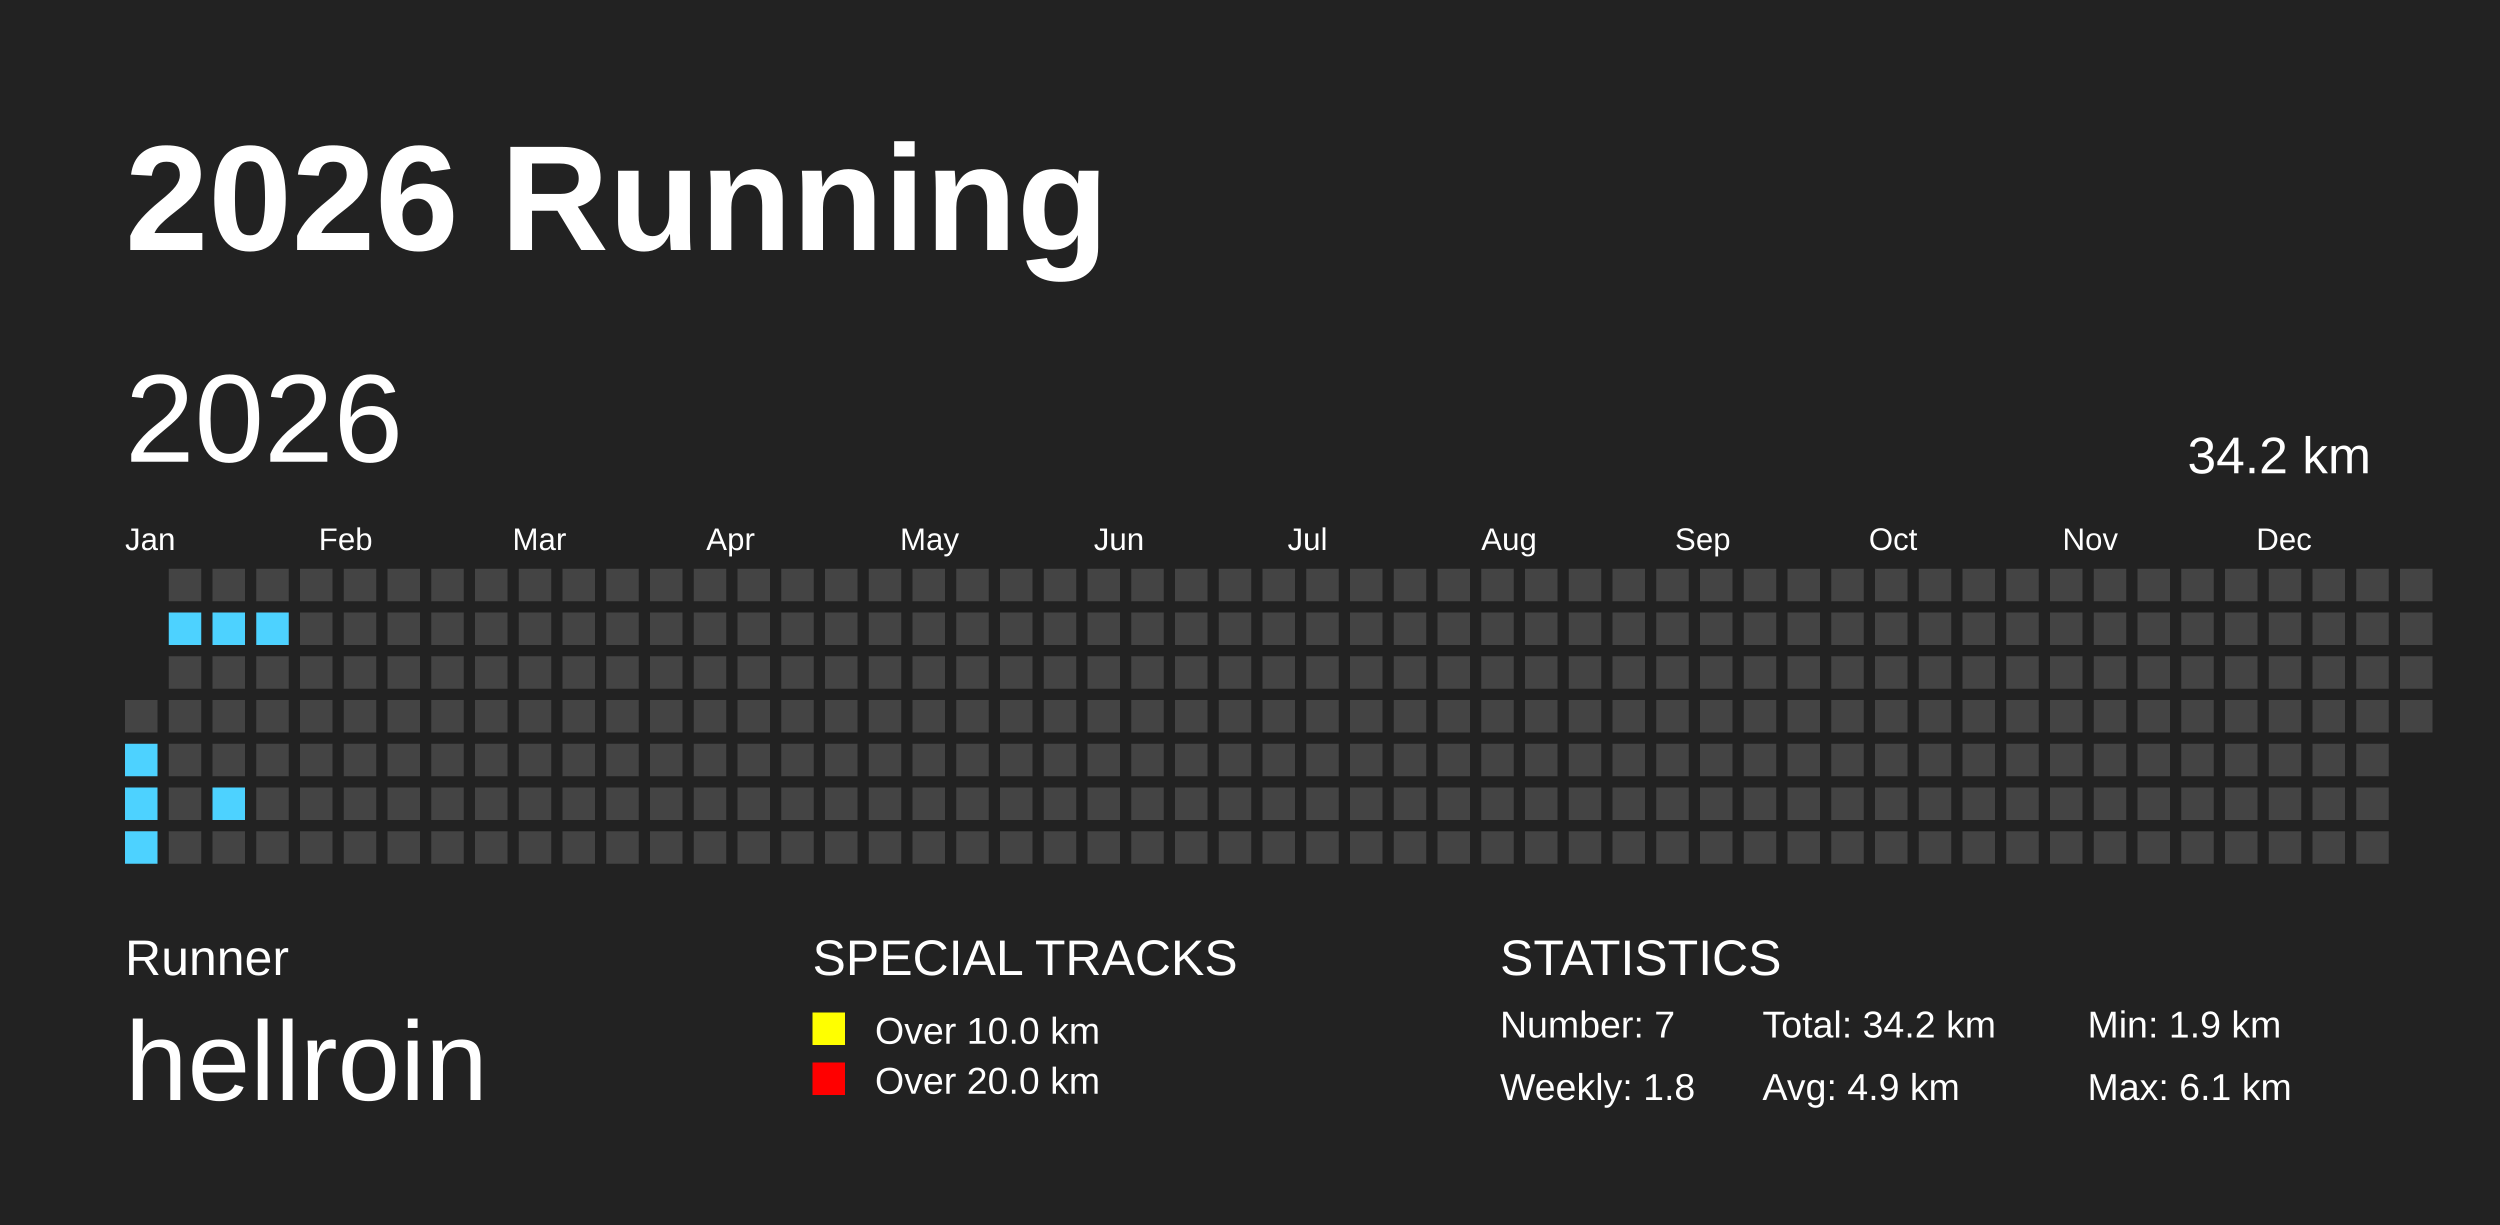
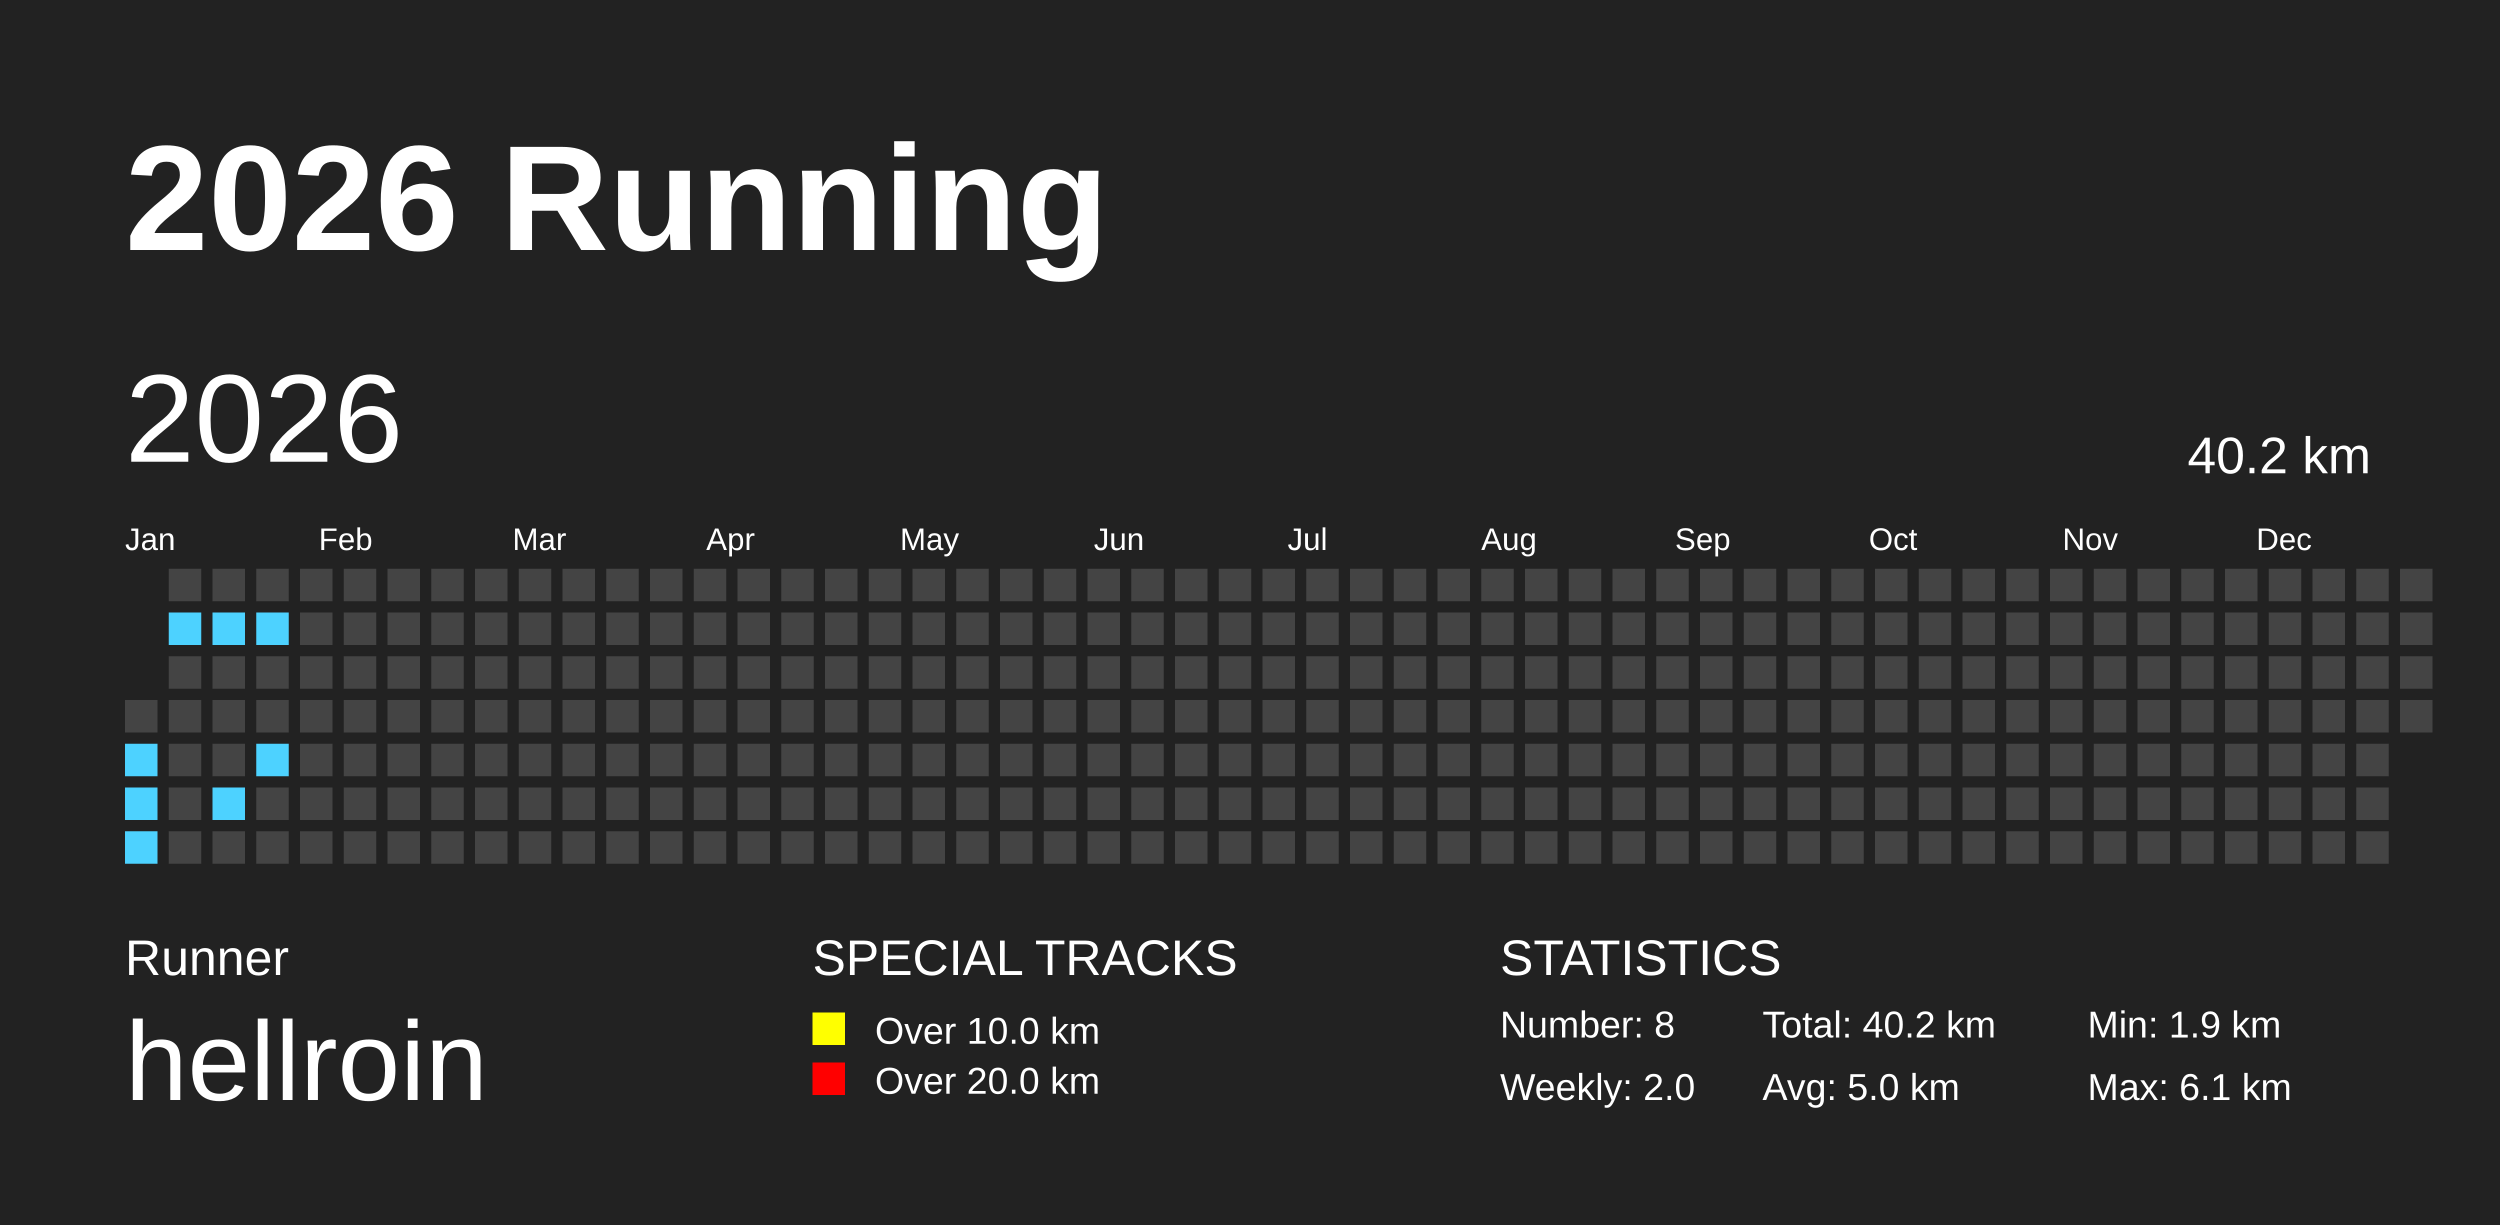
<svg xmlns="http://www.w3.org/2000/svg" baseProfile="full" height="98mm" version="1.1" viewBox="0,0,200,98" width="200mm">
  <defs />
  <rect fill="#222222" height="98" width="200" x="0" y="0" />
  <text fill="#FFFFFF" style="font-size:12px; font-family:Arial; font-weight:bold;" x="10" y="20">2026 Running</text>
  <text fill="#FFFFFF" style="font-size:4px; font-family:Arial" x="10" y="78">Runner</text>
  <text fill="#FFFFFF" style="font-size:9px; font-family:Arial" x="10" y="88">hellroin</text>
  <text fill="#FFFFFF" style="font-size:4px; font-family:Arial" x="65" y="78">SPECIAL TRACKS</text>
  <rect fill="yellow" height="2.6" width="2.6" x="65" y="81" />
  <text fill="#FFFFFF" style="font-size:3px; font-family:Arial" x="70" y="83.5">Over 10.0 km</text>
  <rect fill="red" height="2.6" width="2.6" x="65" y="85" />
  <text fill="#FFFFFF" style="font-size:3px; font-family:Arial" x="70" y="87.5">Over 20.0 km</text>
  <text fill="#FFFFFF" style="font-size:4px; font-family:Arial" x="120" y="78">STATISTICS</text>
-   <text fill="#FFFFFF" style="font-size:3px; font-family:Arial" x="120" y="83">Number: 7</text>
-   <text fill="#FFFFFF" style="font-size:3px; font-family:Arial" x="120" y="88">Weekly: 1.8</text>
-   <text fill="#FFFFFF" style="font-size:3px; font-family:Arial" x="141" y="83">Total: 34.2 km</text>
-   <text fill="#FFFFFF" style="font-size:3px; font-family:Arial" x="141" y="88">Avg: 4.9 km</text>
+   <text fill="#FFFFFF" style="font-size:3px; font-family:Arial" x="120" y="83">Number: 8</text>
+   <text fill="#FFFFFF" style="font-size:3px; font-family:Arial" x="120" y="88">Weekly: 2.0</text>
+   <text fill="#FFFFFF" style="font-size:3px; font-family:Arial" x="141" y="83">Total: 40.2 km</text>
+   <text fill="#FFFFFF" style="font-size:3px; font-family:Arial" x="141" y="88">Avg: 5.0 km</text>
  <text fill="#FFFFFF" style="font-size:3px; font-family:Arial" x="167" y="83">Min: 1.9 km</text>
  <text fill="#FFFFFF" style="font-size:3px; font-family:Arial" x="167" y="88">Max: 6.1 km</text>
  <text dominant-baseline="hanging" fill="#FFFFFF" style="font-size:10.0px; font-family:Arial;" x="10" y="30">2026</text>
-   <text dominant-baseline="hanging" fill="#FFFFFF" style="font-size:4.125px; font-family:Arial;" x="175" y="35">34.2 km</text>
+   <text dominant-baseline="hanging" fill="#FFFFFF" style="font-size:4.125px; font-family:Arial;" x="175" y="35">40.2 km</text>
  <text fill="#FFFFFF" style="font-size:2.5px; font-family:Arial" x="10.0" y="44">Jan</text>
  <text fill="#FFFFFF" style="font-size:2.5px; font-family:Arial" x="25.5" y="44">Feb</text>
  <text fill="#FFFFFF" style="font-size:2.5px; font-family:Arial" x="41.0" y="44">Mar</text>
  <text fill="#FFFFFF" style="font-size:2.5px; font-family:Arial" x="56.5" y="44">Apr</text>
  <text fill="#FFFFFF" style="font-size:2.5px; font-family:Arial" x="72.0" y="44">May</text>
  <text fill="#FFFFFF" style="font-size:2.5px; font-family:Arial" x="87.5" y="44">Jun</text>
  <text fill="#FFFFFF" style="font-size:2.5px; font-family:Arial" x="103.0" y="44">Jul</text>
  <text fill="#FFFFFF" style="font-size:2.5px; font-family:Arial" x="118.5" y="44">Aug</text>
  <text fill="#FFFFFF" style="font-size:2.5px; font-family:Arial" x="134.0" y="44">Sep</text>
  <text fill="#FFFFFF" style="font-size:2.5px; font-family:Arial" x="149.5" y="44">Oct</text>
  <text fill="#FFFFFF" style="font-size:2.5px; font-family:Arial" x="165.0" y="44">Nov</text>
  <text fill="#FFFFFF" style="font-size:2.5px; font-family:Arial" x="180.5" y="44">Dec</text>
  <rect fill="#444444" height="2.6" width="2.6" x="10.0" y="56.0" />
  <rect fill="#4DD2FF" height="2.6" width="2.6" x="10.0" y="59.5" />
  <rect fill="#4DD2FF" height="2.6" width="2.6" x="10.0" y="63.0" />
  <rect fill="#4DD2FF" height="2.6" width="2.6" x="10.0" y="66.5" />
  <rect fill="#444444" height="2.6" width="2.6" x="13.5" y="45.5" />
  <rect fill="#4DD2FF" height="2.6" width="2.6" x="13.5" y="49.0" />
  <rect fill="#444444" height="2.6" width="2.6" x="13.5" y="52.5" />
  <rect fill="#444444" height="2.6" width="2.6" x="13.5" y="56.0" />
  <rect fill="#444444" height="2.6" width="2.6" x="13.5" y="59.5" />
  <rect fill="#444444" height="2.6" width="2.6" x="13.5" y="63.0" />
  <rect fill="#444444" height="2.6" width="2.6" x="13.5" y="66.5" />
  <rect fill="#444444" height="2.6" width="2.6" x="17.0" y="45.5" />
  <rect fill="#4DD2FF" height="2.6" width="2.6" x="17.0" y="49.0" />
  <rect fill="#444444" height="2.6" width="2.6" x="17.0" y="52.5" />
  <rect fill="#444444" height="2.6" width="2.6" x="17.0" y="56.0" />
  <rect fill="#444444" height="2.6" width="2.6" x="17.0" y="59.5" />
  <rect fill="#4DD2FF" height="2.6" width="2.6" x="17.0" y="63.0" />
  <rect fill="#444444" height="2.6" width="2.6" x="17.0" y="66.5" />
  <rect fill="#444444" height="2.6" width="2.6" x="20.5" y="45.5" />
  <rect fill="#4DD2FF" height="2.6" width="2.6" x="20.5" y="49.0" />
  <rect fill="#444444" height="2.6" width="2.6" x="20.5" y="52.5" />
  <rect fill="#444444" height="2.6" width="2.6" x="20.5" y="56.0" />
-   <rect fill="#444444" height="2.6" width="2.6" x="20.5" y="59.5" />
+   <rect fill="#4DD2FF" height="2.6" width="2.6" x="20.5" y="59.5" />
  <rect fill="#444444" height="2.6" width="2.6" x="20.5" y="63.0" />
  <rect fill="#444444" height="2.6" width="2.6" x="20.5" y="66.5" />
  <rect fill="#444444" height="2.6" width="2.6" x="24.0" y="45.5" />
  <rect fill="#444444" height="2.6" width="2.6" x="24.0" y="49.0" />
  <rect fill="#444444" height="2.6" width="2.6" x="24.0" y="52.5" />
  <rect fill="#444444" height="2.6" width="2.6" x="24.0" y="56.0" />
  <rect fill="#444444" height="2.6" width="2.6" x="24.0" y="59.5" />
  <rect fill="#444444" height="2.6" width="2.6" x="24.0" y="63.0" />
  <rect fill="#444444" height="2.6" width="2.6" x="24.0" y="66.5" />
  <rect fill="#444444" height="2.6" width="2.6" x="27.5" y="45.5" />
  <rect fill="#444444" height="2.6" width="2.6" x="27.5" y="49.0" />
  <rect fill="#444444" height="2.6" width="2.6" x="27.5" y="52.5" />
  <rect fill="#444444" height="2.6" width="2.6" x="27.5" y="56.0" />
  <rect fill="#444444" height="2.6" width="2.6" x="27.5" y="59.5" />
  <rect fill="#444444" height="2.6" width="2.6" x="27.5" y="63.0" />
  <rect fill="#444444" height="2.6" width="2.6" x="27.5" y="66.5" />
  <rect fill="#444444" height="2.6" width="2.6" x="31.0" y="45.5" />
  <rect fill="#444444" height="2.6" width="2.6" x="31.0" y="49.0" />
  <rect fill="#444444" height="2.6" width="2.6" x="31.0" y="52.5" />
  <rect fill="#444444" height="2.6" width="2.6" x="31.0" y="56.0" />
  <rect fill="#444444" height="2.6" width="2.6" x="31.0" y="59.5" />
  <rect fill="#444444" height="2.6" width="2.6" x="31.0" y="63.0" />
  <rect fill="#444444" height="2.6" width="2.6" x="31.0" y="66.5" />
  <rect fill="#444444" height="2.6" width="2.6" x="34.5" y="45.5" />
  <rect fill="#444444" height="2.6" width="2.6" x="34.5" y="49.0" />
  <rect fill="#444444" height="2.6" width="2.6" x="34.5" y="52.5" />
  <rect fill="#444444" height="2.6" width="2.6" x="34.5" y="56.0" />
  <rect fill="#444444" height="2.6" width="2.6" x="34.5" y="59.5" />
  <rect fill="#444444" height="2.6" width="2.6" x="34.5" y="63.0" />
  <rect fill="#444444" height="2.6" width="2.6" x="34.5" y="66.5" />
  <rect fill="#444444" height="2.6" width="2.6" x="38.0" y="45.5" />
  <rect fill="#444444" height="2.6" width="2.6" x="38.0" y="49.0" />
  <rect fill="#444444" height="2.6" width="2.6" x="38.0" y="52.5" />
  <rect fill="#444444" height="2.6" width="2.6" x="38.0" y="56.0" />
  <rect fill="#444444" height="2.6" width="2.6" x="38.0" y="59.5" />
  <rect fill="#444444" height="2.6" width="2.6" x="38.0" y="63.0" />
  <rect fill="#444444" height="2.6" width="2.6" x="38.0" y="66.5" />
  <rect fill="#444444" height="2.6" width="2.6" x="41.5" y="45.5" />
  <rect fill="#444444" height="2.6" width="2.6" x="41.5" y="49.0" />
  <rect fill="#444444" height="2.6" width="2.6" x="41.5" y="52.5" />
  <rect fill="#444444" height="2.6" width="2.6" x="41.5" y="56.0" />
  <rect fill="#444444" height="2.6" width="2.6" x="41.5" y="59.5" />
  <rect fill="#444444" height="2.6" width="2.6" x="41.5" y="63.0" />
  <rect fill="#444444" height="2.6" width="2.6" x="41.5" y="66.5" />
  <rect fill="#444444" height="2.6" width="2.6" x="45.0" y="45.5" />
  <rect fill="#444444" height="2.6" width="2.6" x="45.0" y="49.0" />
  <rect fill="#444444" height="2.6" width="2.6" x="45.0" y="52.5" />
  <rect fill="#444444" height="2.6" width="2.6" x="45.0" y="56.0" />
  <rect fill="#444444" height="2.6" width="2.6" x="45.0" y="59.5" />
  <rect fill="#444444" height="2.6" width="2.6" x="45.0" y="63.0" />
  <rect fill="#444444" height="2.6" width="2.6" x="45.0" y="66.5" />
  <rect fill="#444444" height="2.6" width="2.6" x="48.5" y="45.5" />
  <rect fill="#444444" height="2.6" width="2.6" x="48.5" y="49.0" />
  <rect fill="#444444" height="2.6" width="2.6" x="48.5" y="52.5" />
  <rect fill="#444444" height="2.6" width="2.6" x="48.5" y="56.0" />
  <rect fill="#444444" height="2.6" width="2.6" x="48.5" y="59.5" />
  <rect fill="#444444" height="2.6" width="2.6" x="48.5" y="63.0" />
  <rect fill="#444444" height="2.6" width="2.6" x="48.5" y="66.5" />
  <rect fill="#444444" height="2.6" width="2.6" x="52.0" y="45.5" />
  <rect fill="#444444" height="2.6" width="2.6" x="52.0" y="49.0" />
  <rect fill="#444444" height="2.6" width="2.6" x="52.0" y="52.5" />
  <rect fill="#444444" height="2.6" width="2.6" x="52.0" y="56.0" />
  <rect fill="#444444" height="2.6" width="2.6" x="52.0" y="59.5" />
  <rect fill="#444444" height="2.6" width="2.6" x="52.0" y="63.0" />
  <rect fill="#444444" height="2.6" width="2.6" x="52.0" y="66.5" />
  <rect fill="#444444" height="2.6" width="2.6" x="55.5" y="45.5" />
  <rect fill="#444444" height="2.6" width="2.6" x="55.5" y="49.0" />
  <rect fill="#444444" height="2.6" width="2.6" x="55.5" y="52.5" />
  <rect fill="#444444" height="2.6" width="2.6" x="55.5" y="56.0" />
  <rect fill="#444444" height="2.6" width="2.6" x="55.5" y="59.5" />
  <rect fill="#444444" height="2.6" width="2.6" x="55.5" y="63.0" />
  <rect fill="#444444" height="2.6" width="2.6" x="55.5" y="66.5" />
  <rect fill="#444444" height="2.6" width="2.6" x="59.0" y="45.5" />
  <rect fill="#444444" height="2.6" width="2.6" x="59.0" y="49.0" />
  <rect fill="#444444" height="2.6" width="2.6" x="59.0" y="52.5" />
  <rect fill="#444444" height="2.6" width="2.6" x="59.0" y="56.0" />
  <rect fill="#444444" height="2.6" width="2.6" x="59.0" y="59.5" />
  <rect fill="#444444" height="2.6" width="2.6" x="59.0" y="63.0" />
  <rect fill="#444444" height="2.6" width="2.6" x="59.0" y="66.5" />
  <rect fill="#444444" height="2.6" width="2.6" x="62.5" y="45.5" />
  <rect fill="#444444" height="2.6" width="2.6" x="62.5" y="49.0" />
  <rect fill="#444444" height="2.6" width="2.6" x="62.5" y="52.5" />
  <rect fill="#444444" height="2.6" width="2.6" x="62.5" y="56.0" />
  <rect fill="#444444" height="2.6" width="2.6" x="62.5" y="59.5" />
  <rect fill="#444444" height="2.6" width="2.6" x="62.5" y="63.0" />
  <rect fill="#444444" height="2.6" width="2.6" x="62.5" y="66.5" />
  <rect fill="#444444" height="2.6" width="2.6" x="66.0" y="45.5" />
  <rect fill="#444444" height="2.6" width="2.6" x="66.0" y="49.0" />
  <rect fill="#444444" height="2.6" width="2.6" x="66.0" y="52.5" />
  <rect fill="#444444" height="2.6" width="2.6" x="66.0" y="56.0" />
  <rect fill="#444444" height="2.6" width="2.6" x="66.0" y="59.5" />
  <rect fill="#444444" height="2.6" width="2.6" x="66.0" y="63.0" />
  <rect fill="#444444" height="2.6" width="2.6" x="66.0" y="66.5" />
  <rect fill="#444444" height="2.6" width="2.6" x="69.5" y="45.5" />
  <rect fill="#444444" height="2.6" width="2.6" x="69.5" y="49.0" />
  <rect fill="#444444" height="2.6" width="2.6" x="69.5" y="52.5" />
  <rect fill="#444444" height="2.6" width="2.6" x="69.5" y="56.0" />
  <rect fill="#444444" height="2.6" width="2.6" x="69.5" y="59.5" />
  <rect fill="#444444" height="2.6" width="2.6" x="69.5" y="63.0" />
  <rect fill="#444444" height="2.6" width="2.6" x="69.5" y="66.5" />
  <rect fill="#444444" height="2.6" width="2.6" x="73.0" y="45.5" />
  <rect fill="#444444" height="2.6" width="2.6" x="73.0" y="49.0" />
  <rect fill="#444444" height="2.6" width="2.6" x="73.0" y="52.5" />
  <rect fill="#444444" height="2.6" width="2.6" x="73.0" y="56.0" />
  <rect fill="#444444" height="2.6" width="2.6" x="73.0" y="59.5" />
  <rect fill="#444444" height="2.6" width="2.6" x="73.0" y="63.0" />
  <rect fill="#444444" height="2.6" width="2.6" x="73.0" y="66.5" />
  <rect fill="#444444" height="2.6" width="2.6" x="76.5" y="45.5" />
  <rect fill="#444444" height="2.6" width="2.6" x="76.5" y="49.0" />
  <rect fill="#444444" height="2.6" width="2.6" x="76.5" y="52.5" />
  <rect fill="#444444" height="2.6" width="2.6" x="76.5" y="56.0" />
  <rect fill="#444444" height="2.6" width="2.6" x="76.5" y="59.5" />
  <rect fill="#444444" height="2.6" width="2.6" x="76.5" y="63.0" />
  <rect fill="#444444" height="2.6" width="2.6" x="76.5" y="66.5" />
  <rect fill="#444444" height="2.6" width="2.6" x="80.0" y="45.5" />
  <rect fill="#444444" height="2.6" width="2.6" x="80.0" y="49.0" />
  <rect fill="#444444" height="2.6" width="2.6" x="80.0" y="52.5" />
  <rect fill="#444444" height="2.6" width="2.6" x="80.0" y="56.0" />
  <rect fill="#444444" height="2.6" width="2.6" x="80.0" y="59.5" />
  <rect fill="#444444" height="2.6" width="2.6" x="80.0" y="63.0" />
  <rect fill="#444444" height="2.6" width="2.6" x="80.0" y="66.5" />
  <rect fill="#444444" height="2.6" width="2.6" x="83.5" y="45.5" />
  <rect fill="#444444" height="2.6" width="2.6" x="83.5" y="49.0" />
  <rect fill="#444444" height="2.6" width="2.6" x="83.5" y="52.5" />
  <rect fill="#444444" height="2.6" width="2.6" x="83.5" y="56.0" />
  <rect fill="#444444" height="2.6" width="2.6" x="83.5" y="59.5" />
  <rect fill="#444444" height="2.6" width="2.6" x="83.5" y="63.0" />
  <rect fill="#444444" height="2.6" width="2.6" x="83.5" y="66.5" />
  <rect fill="#444444" height="2.6" width="2.6" x="87.0" y="45.5" />
  <rect fill="#444444" height="2.6" width="2.6" x="87.0" y="49.0" />
  <rect fill="#444444" height="2.6" width="2.6" x="87.0" y="52.5" />
  <rect fill="#444444" height="2.6" width="2.6" x="87.0" y="56.0" />
  <rect fill="#444444" height="2.6" width="2.6" x="87.0" y="59.5" />
  <rect fill="#444444" height="2.6" width="2.6" x="87.0" y="63.0" />
  <rect fill="#444444" height="2.6" width="2.6" x="87.0" y="66.5" />
  <rect fill="#444444" height="2.6" width="2.6" x="90.5" y="45.5" />
  <rect fill="#444444" height="2.6" width="2.6" x="90.5" y="49.0" />
  <rect fill="#444444" height="2.6" width="2.6" x="90.5" y="52.5" />
  <rect fill="#444444" height="2.6" width="2.6" x="90.5" y="56.0" />
  <rect fill="#444444" height="2.6" width="2.6" x="90.5" y="59.5" />
  <rect fill="#444444" height="2.6" width="2.6" x="90.5" y="63.0" />
  <rect fill="#444444" height="2.6" width="2.6" x="90.5" y="66.5" />
  <rect fill="#444444" height="2.6" width="2.6" x="94.0" y="45.5" />
  <rect fill="#444444" height="2.6" width="2.6" x="94.0" y="49.0" />
  <rect fill="#444444" height="2.6" width="2.6" x="94.0" y="52.5" />
  <rect fill="#444444" height="2.6" width="2.6" x="94.0" y="56.0" />
  <rect fill="#444444" height="2.6" width="2.6" x="94.0" y="59.5" />
  <rect fill="#444444" height="2.6" width="2.6" x="94.0" y="63.0" />
  <rect fill="#444444" height="2.6" width="2.6" x="94.0" y="66.5" />
  <rect fill="#444444" height="2.6" width="2.6" x="97.5" y="45.5" />
  <rect fill="#444444" height="2.6" width="2.6" x="97.5" y="49.0" />
  <rect fill="#444444" height="2.6" width="2.6" x="97.5" y="52.5" />
  <rect fill="#444444" height="2.6" width="2.6" x="97.5" y="56.0" />
  <rect fill="#444444" height="2.6" width="2.6" x="97.5" y="59.5" />
  <rect fill="#444444" height="2.6" width="2.6" x="97.5" y="63.0" />
  <rect fill="#444444" height="2.6" width="2.6" x="97.5" y="66.5" />
  <rect fill="#444444" height="2.6" width="2.6" x="101.0" y="45.5" />
  <rect fill="#444444" height="2.6" width="2.6" x="101.0" y="49.0" />
  <rect fill="#444444" height="2.6" width="2.6" x="101.0" y="52.5" />
  <rect fill="#444444" height="2.6" width="2.6" x="101.0" y="56.0" />
  <rect fill="#444444" height="2.6" width="2.6" x="101.0" y="59.5" />
  <rect fill="#444444" height="2.6" width="2.6" x="101.0" y="63.0" />
  <rect fill="#444444" height="2.6" width="2.6" x="101.0" y="66.5" />
  <rect fill="#444444" height="2.6" width="2.6" x="104.5" y="45.5" />
  <rect fill="#444444" height="2.6" width="2.6" x="104.5" y="49.0" />
  <rect fill="#444444" height="2.6" width="2.6" x="104.5" y="52.5" />
  <rect fill="#444444" height="2.6" width="2.6" x="104.5" y="56.0" />
  <rect fill="#444444" height="2.6" width="2.6" x="104.5" y="59.5" />
  <rect fill="#444444" height="2.6" width="2.6" x="104.5" y="63.0" />
  <rect fill="#444444" height="2.6" width="2.6" x="104.5" y="66.5" />
  <rect fill="#444444" height="2.6" width="2.6" x="108.0" y="45.5" />
  <rect fill="#444444" height="2.6" width="2.6" x="108.0" y="49.0" />
  <rect fill="#444444" height="2.6" width="2.6" x="108.0" y="52.5" />
  <rect fill="#444444" height="2.6" width="2.6" x="108.0" y="56.0" />
  <rect fill="#444444" height="2.6" width="2.6" x="108.0" y="59.5" />
  <rect fill="#444444" height="2.6" width="2.6" x="108.0" y="63.0" />
  <rect fill="#444444" height="2.6" width="2.6" x="108.0" y="66.5" />
  <rect fill="#444444" height="2.6" width="2.6" x="111.5" y="45.5" />
  <rect fill="#444444" height="2.6" width="2.6" x="111.5" y="49.0" />
  <rect fill="#444444" height="2.6" width="2.6" x="111.5" y="52.5" />
  <rect fill="#444444" height="2.6" width="2.6" x="111.5" y="56.0" />
  <rect fill="#444444" height="2.6" width="2.6" x="111.5" y="59.5" />
  <rect fill="#444444" height="2.6" width="2.6" x="111.5" y="63.0" />
  <rect fill="#444444" height="2.6" width="2.6" x="111.5" y="66.5" />
  <rect fill="#444444" height="2.6" width="2.6" x="115.0" y="45.5" />
  <rect fill="#444444" height="2.6" width="2.6" x="115.0" y="49.0" />
  <rect fill="#444444" height="2.6" width="2.6" x="115.0" y="52.5" />
  <rect fill="#444444" height="2.6" width="2.6" x="115.0" y="56.0" />
  <rect fill="#444444" height="2.6" width="2.6" x="115.0" y="59.5" />
  <rect fill="#444444" height="2.6" width="2.6" x="115.0" y="63.0" />
  <rect fill="#444444" height="2.6" width="2.6" x="115.0" y="66.5" />
  <rect fill="#444444" height="2.6" width="2.6" x="118.5" y="45.5" />
  <rect fill="#444444" height="2.6" width="2.6" x="118.5" y="49.0" />
  <rect fill="#444444" height="2.6" width="2.6" x="118.5" y="52.5" />
  <rect fill="#444444" height="2.6" width="2.6" x="118.5" y="56.0" />
  <rect fill="#444444" height="2.6" width="2.6" x="118.5" y="59.5" />
  <rect fill="#444444" height="2.6" width="2.6" x="118.5" y="63.0" />
  <rect fill="#444444" height="2.6" width="2.6" x="118.5" y="66.5" />
  <rect fill="#444444" height="2.6" width="2.6" x="122.0" y="45.5" />
  <rect fill="#444444" height="2.6" width="2.6" x="122.0" y="49.0" />
  <rect fill="#444444" height="2.6" width="2.6" x="122.0" y="52.5" />
  <rect fill="#444444" height="2.6" width="2.6" x="122.0" y="56.0" />
  <rect fill="#444444" height="2.6" width="2.6" x="122.0" y="59.5" />
  <rect fill="#444444" height="2.6" width="2.6" x="122.0" y="63.0" />
  <rect fill="#444444" height="2.6" width="2.6" x="122.0" y="66.5" />
  <rect fill="#444444" height="2.6" width="2.6" x="125.5" y="45.5" />
  <rect fill="#444444" height="2.6" width="2.6" x="125.5" y="49.0" />
  <rect fill="#444444" height="2.6" width="2.6" x="125.5" y="52.5" />
  <rect fill="#444444" height="2.6" width="2.6" x="125.5" y="56.0" />
  <rect fill="#444444" height="2.6" width="2.6" x="125.5" y="59.5" />
  <rect fill="#444444" height="2.6" width="2.6" x="125.5" y="63.0" />
  <rect fill="#444444" height="2.6" width="2.6" x="125.5" y="66.5" />
  <rect fill="#444444" height="2.6" width="2.6" x="129.0" y="45.5" />
  <rect fill="#444444" height="2.6" width="2.6" x="129.0" y="49.0" />
  <rect fill="#444444" height="2.6" width="2.6" x="129.0" y="52.5" />
  <rect fill="#444444" height="2.6" width="2.6" x="129.0" y="56.0" />
  <rect fill="#444444" height="2.6" width="2.6" x="129.0" y="59.5" />
  <rect fill="#444444" height="2.6" width="2.6" x="129.0" y="63.0" />
  <rect fill="#444444" height="2.6" width="2.6" x="129.0" y="66.5" />
  <rect fill="#444444" height="2.6" width="2.6" x="132.5" y="45.5" />
  <rect fill="#444444" height="2.6" width="2.6" x="132.5" y="49.0" />
  <rect fill="#444444" height="2.6" width="2.6" x="132.5" y="52.5" />
  <rect fill="#444444" height="2.6" width="2.6" x="132.5" y="56.0" />
  <rect fill="#444444" height="2.6" width="2.6" x="132.5" y="59.5" />
  <rect fill="#444444" height="2.6" width="2.6" x="132.5" y="63.0" />
  <rect fill="#444444" height="2.6" width="2.6" x="132.5" y="66.5" />
  <rect fill="#444444" height="2.6" width="2.6" x="136.0" y="45.5" />
  <rect fill="#444444" height="2.6" width="2.6" x="136.0" y="49.0" />
  <rect fill="#444444" height="2.6" width="2.6" x="136.0" y="52.5" />
  <rect fill="#444444" height="2.6" width="2.6" x="136.0" y="56.0" />
  <rect fill="#444444" height="2.6" width="2.6" x="136.0" y="59.5" />
  <rect fill="#444444" height="2.6" width="2.6" x="136.0" y="63.0" />
  <rect fill="#444444" height="2.6" width="2.6" x="136.0" y="66.5" />
  <rect fill="#444444" height="2.6" width="2.6" x="139.5" y="45.5" />
  <rect fill="#444444" height="2.6" width="2.6" x="139.5" y="49.0" />
  <rect fill="#444444" height="2.6" width="2.6" x="139.5" y="52.5" />
  <rect fill="#444444" height="2.6" width="2.6" x="139.5" y="56.0" />
  <rect fill="#444444" height="2.6" width="2.6" x="139.5" y="59.5" />
  <rect fill="#444444" height="2.6" width="2.6" x="139.5" y="63.0" />
  <rect fill="#444444" height="2.6" width="2.6" x="139.5" y="66.5" />
  <rect fill="#444444" height="2.6" width="2.6" x="143.0" y="45.5" />
  <rect fill="#444444" height="2.6" width="2.6" x="143.0" y="49.0" />
  <rect fill="#444444" height="2.6" width="2.6" x="143.0" y="52.5" />
  <rect fill="#444444" height="2.6" width="2.6" x="143.0" y="56.0" />
  <rect fill="#444444" height="2.6" width="2.6" x="143.0" y="59.5" />
  <rect fill="#444444" height="2.6" width="2.6" x="143.0" y="63.0" />
  <rect fill="#444444" height="2.6" width="2.6" x="143.0" y="66.5" />
  <rect fill="#444444" height="2.6" width="2.6" x="146.5" y="45.5" />
  <rect fill="#444444" height="2.6" width="2.6" x="146.5" y="49.0" />
  <rect fill="#444444" height="2.6" width="2.6" x="146.5" y="52.5" />
  <rect fill="#444444" height="2.6" width="2.6" x="146.5" y="56.0" />
  <rect fill="#444444" height="2.6" width="2.6" x="146.5" y="59.5" />
  <rect fill="#444444" height="2.6" width="2.6" x="146.5" y="63.0" />
  <rect fill="#444444" height="2.6" width="2.6" x="146.5" y="66.5" />
  <rect fill="#444444" height="2.6" width="2.6" x="150.0" y="45.5" />
  <rect fill="#444444" height="2.6" width="2.6" x="150.0" y="49.0" />
  <rect fill="#444444" height="2.6" width="2.6" x="150.0" y="52.5" />
  <rect fill="#444444" height="2.6" width="2.6" x="150.0" y="56.0" />
  <rect fill="#444444" height="2.6" width="2.6" x="150.0" y="59.5" />
  <rect fill="#444444" height="2.6" width="2.6" x="150.0" y="63.0" />
  <rect fill="#444444" height="2.6" width="2.6" x="150.0" y="66.5" />
  <rect fill="#444444" height="2.6" width="2.6" x="153.5" y="45.5" />
  <rect fill="#444444" height="2.6" width="2.6" x="153.5" y="49.0" />
  <rect fill="#444444" height="2.6" width="2.6" x="153.5" y="52.5" />
  <rect fill="#444444" height="2.6" width="2.6" x="153.5" y="56.0" />
  <rect fill="#444444" height="2.6" width="2.6" x="153.5" y="59.5" />
  <rect fill="#444444" height="2.6" width="2.6" x="153.5" y="63.0" />
  <rect fill="#444444" height="2.6" width="2.6" x="153.5" y="66.5" />
  <rect fill="#444444" height="2.6" width="2.6" x="157.0" y="45.5" />
  <rect fill="#444444" height="2.6" width="2.6" x="157.0" y="49.0" />
  <rect fill="#444444" height="2.6" width="2.6" x="157.0" y="52.5" />
  <rect fill="#444444" height="2.6" width="2.6" x="157.0" y="56.0" />
  <rect fill="#444444" height="2.6" width="2.6" x="157.0" y="59.5" />
  <rect fill="#444444" height="2.6" width="2.6" x="157.0" y="63.0" />
  <rect fill="#444444" height="2.6" width="2.6" x="157.0" y="66.5" />
  <rect fill="#444444" height="2.6" width="2.6" x="160.5" y="45.5" />
  <rect fill="#444444" height="2.6" width="2.6" x="160.5" y="49.0" />
  <rect fill="#444444" height="2.6" width="2.6" x="160.5" y="52.5" />
  <rect fill="#444444" height="2.6" width="2.6" x="160.5" y="56.0" />
  <rect fill="#444444" height="2.6" width="2.6" x="160.5" y="59.5" />
  <rect fill="#444444" height="2.6" width="2.6" x="160.5" y="63.0" />
  <rect fill="#444444" height="2.6" width="2.6" x="160.5" y="66.5" />
  <rect fill="#444444" height="2.6" width="2.6" x="164.0" y="45.5" />
  <rect fill="#444444" height="2.6" width="2.6" x="164.0" y="49.0" />
  <rect fill="#444444" height="2.6" width="2.6" x="164.0" y="52.5" />
  <rect fill="#444444" height="2.6" width="2.6" x="164.0" y="56.0" />
  <rect fill="#444444" height="2.6" width="2.6" x="164.0" y="59.5" />
  <rect fill="#444444" height="2.6" width="2.6" x="164.0" y="63.0" />
  <rect fill="#444444" height="2.6" width="2.6" x="164.0" y="66.5" />
  <rect fill="#444444" height="2.6" width="2.6" x="167.5" y="45.5" />
  <rect fill="#444444" height="2.6" width="2.6" x="167.5" y="49.0" />
  <rect fill="#444444" height="2.6" width="2.6" x="167.5" y="52.5" />
  <rect fill="#444444" height="2.6" width="2.6" x="167.5" y="56.0" />
  <rect fill="#444444" height="2.6" width="2.6" x="167.5" y="59.5" />
  <rect fill="#444444" height="2.6" width="2.6" x="167.5" y="63.0" />
  <rect fill="#444444" height="2.6" width="2.6" x="167.5" y="66.5" />
  <rect fill="#444444" height="2.6" width="2.6" x="171.0" y="45.5" />
  <rect fill="#444444" height="2.6" width="2.6" x="171.0" y="49.0" />
  <rect fill="#444444" height="2.6" width="2.6" x="171.0" y="52.5" />
  <rect fill="#444444" height="2.6" width="2.6" x="171.0" y="56.0" />
  <rect fill="#444444" height="2.6" width="2.6" x="171.0" y="59.5" />
  <rect fill="#444444" height="2.6" width="2.6" x="171.0" y="63.0" />
  <rect fill="#444444" height="2.6" width="2.6" x="171.0" y="66.5" />
  <rect fill="#444444" height="2.6" width="2.6" x="174.5" y="45.5" />
  <rect fill="#444444" height="2.6" width="2.6" x="174.5" y="49.0" />
  <rect fill="#444444" height="2.6" width="2.6" x="174.5" y="52.5" />
  <rect fill="#444444" height="2.6" width="2.6" x="174.5" y="56.0" />
  <rect fill="#444444" height="2.6" width="2.6" x="174.5" y="59.5" />
  <rect fill="#444444" height="2.6" width="2.6" x="174.5" y="63.0" />
  <rect fill="#444444" height="2.6" width="2.6" x="174.5" y="66.5" />
  <rect fill="#444444" height="2.6" width="2.6" x="178.0" y="45.5" />
  <rect fill="#444444" height="2.6" width="2.6" x="178.0" y="49.0" />
  <rect fill="#444444" height="2.6" width="2.6" x="178.0" y="52.5" />
  <rect fill="#444444" height="2.6" width="2.6" x="178.0" y="56.0" />
  <rect fill="#444444" height="2.6" width="2.6" x="178.0" y="59.5" />
  <rect fill="#444444" height="2.6" width="2.6" x="178.0" y="63.0" />
  <rect fill="#444444" height="2.6" width="2.6" x="178.0" y="66.5" />
  <rect fill="#444444" height="2.6" width="2.6" x="181.5" y="45.5" />
  <rect fill="#444444" height="2.6" width="2.6" x="181.5" y="49.0" />
  <rect fill="#444444" height="2.6" width="2.6" x="181.5" y="52.5" />
  <rect fill="#444444" height="2.6" width="2.6" x="181.5" y="56.0" />
  <rect fill="#444444" height="2.6" width="2.6" x="181.5" y="59.5" />
  <rect fill="#444444" height="2.6" width="2.6" x="181.5" y="63.0" />
  <rect fill="#444444" height="2.6" width="2.6" x="181.5" y="66.5" />
  <rect fill="#444444" height="2.6" width="2.6" x="185.0" y="45.5" />
  <rect fill="#444444" height="2.6" width="2.6" x="185.0" y="49.0" />
  <rect fill="#444444" height="2.6" width="2.6" x="185.0" y="52.5" />
  <rect fill="#444444" height="2.6" width="2.6" x="185.0" y="56.0" />
  <rect fill="#444444" height="2.6" width="2.6" x="185.0" y="59.5" />
  <rect fill="#444444" height="2.6" width="2.6" x="185.0" y="63.0" />
  <rect fill="#444444" height="2.6" width="2.6" x="185.0" y="66.5" />
  <rect fill="#444444" height="2.6" width="2.6" x="188.5" y="45.5" />
  <rect fill="#444444" height="2.6" width="2.6" x="188.5" y="49.0" />
  <rect fill="#444444" height="2.6" width="2.6" x="188.5" y="52.5" />
  <rect fill="#444444" height="2.6" width="2.6" x="188.5" y="56.0" />
  <rect fill="#444444" height="2.6" width="2.6" x="188.5" y="59.5" />
  <rect fill="#444444" height="2.6" width="2.6" x="188.5" y="63.0" />
  <rect fill="#444444" height="2.6" width="2.6" x="188.5" y="66.5" />
  <rect fill="#444444" height="2.6" width="2.6" x="192.0" y="45.5" />
  <rect fill="#444444" height="2.6" width="2.6" x="192.0" y="49.0" />
  <rect fill="#444444" height="2.6" width="2.6" x="192.0" y="52.5" />
  <rect fill="#444444" height="2.6" width="2.6" x="192.0" y="56.0" />
</svg>
